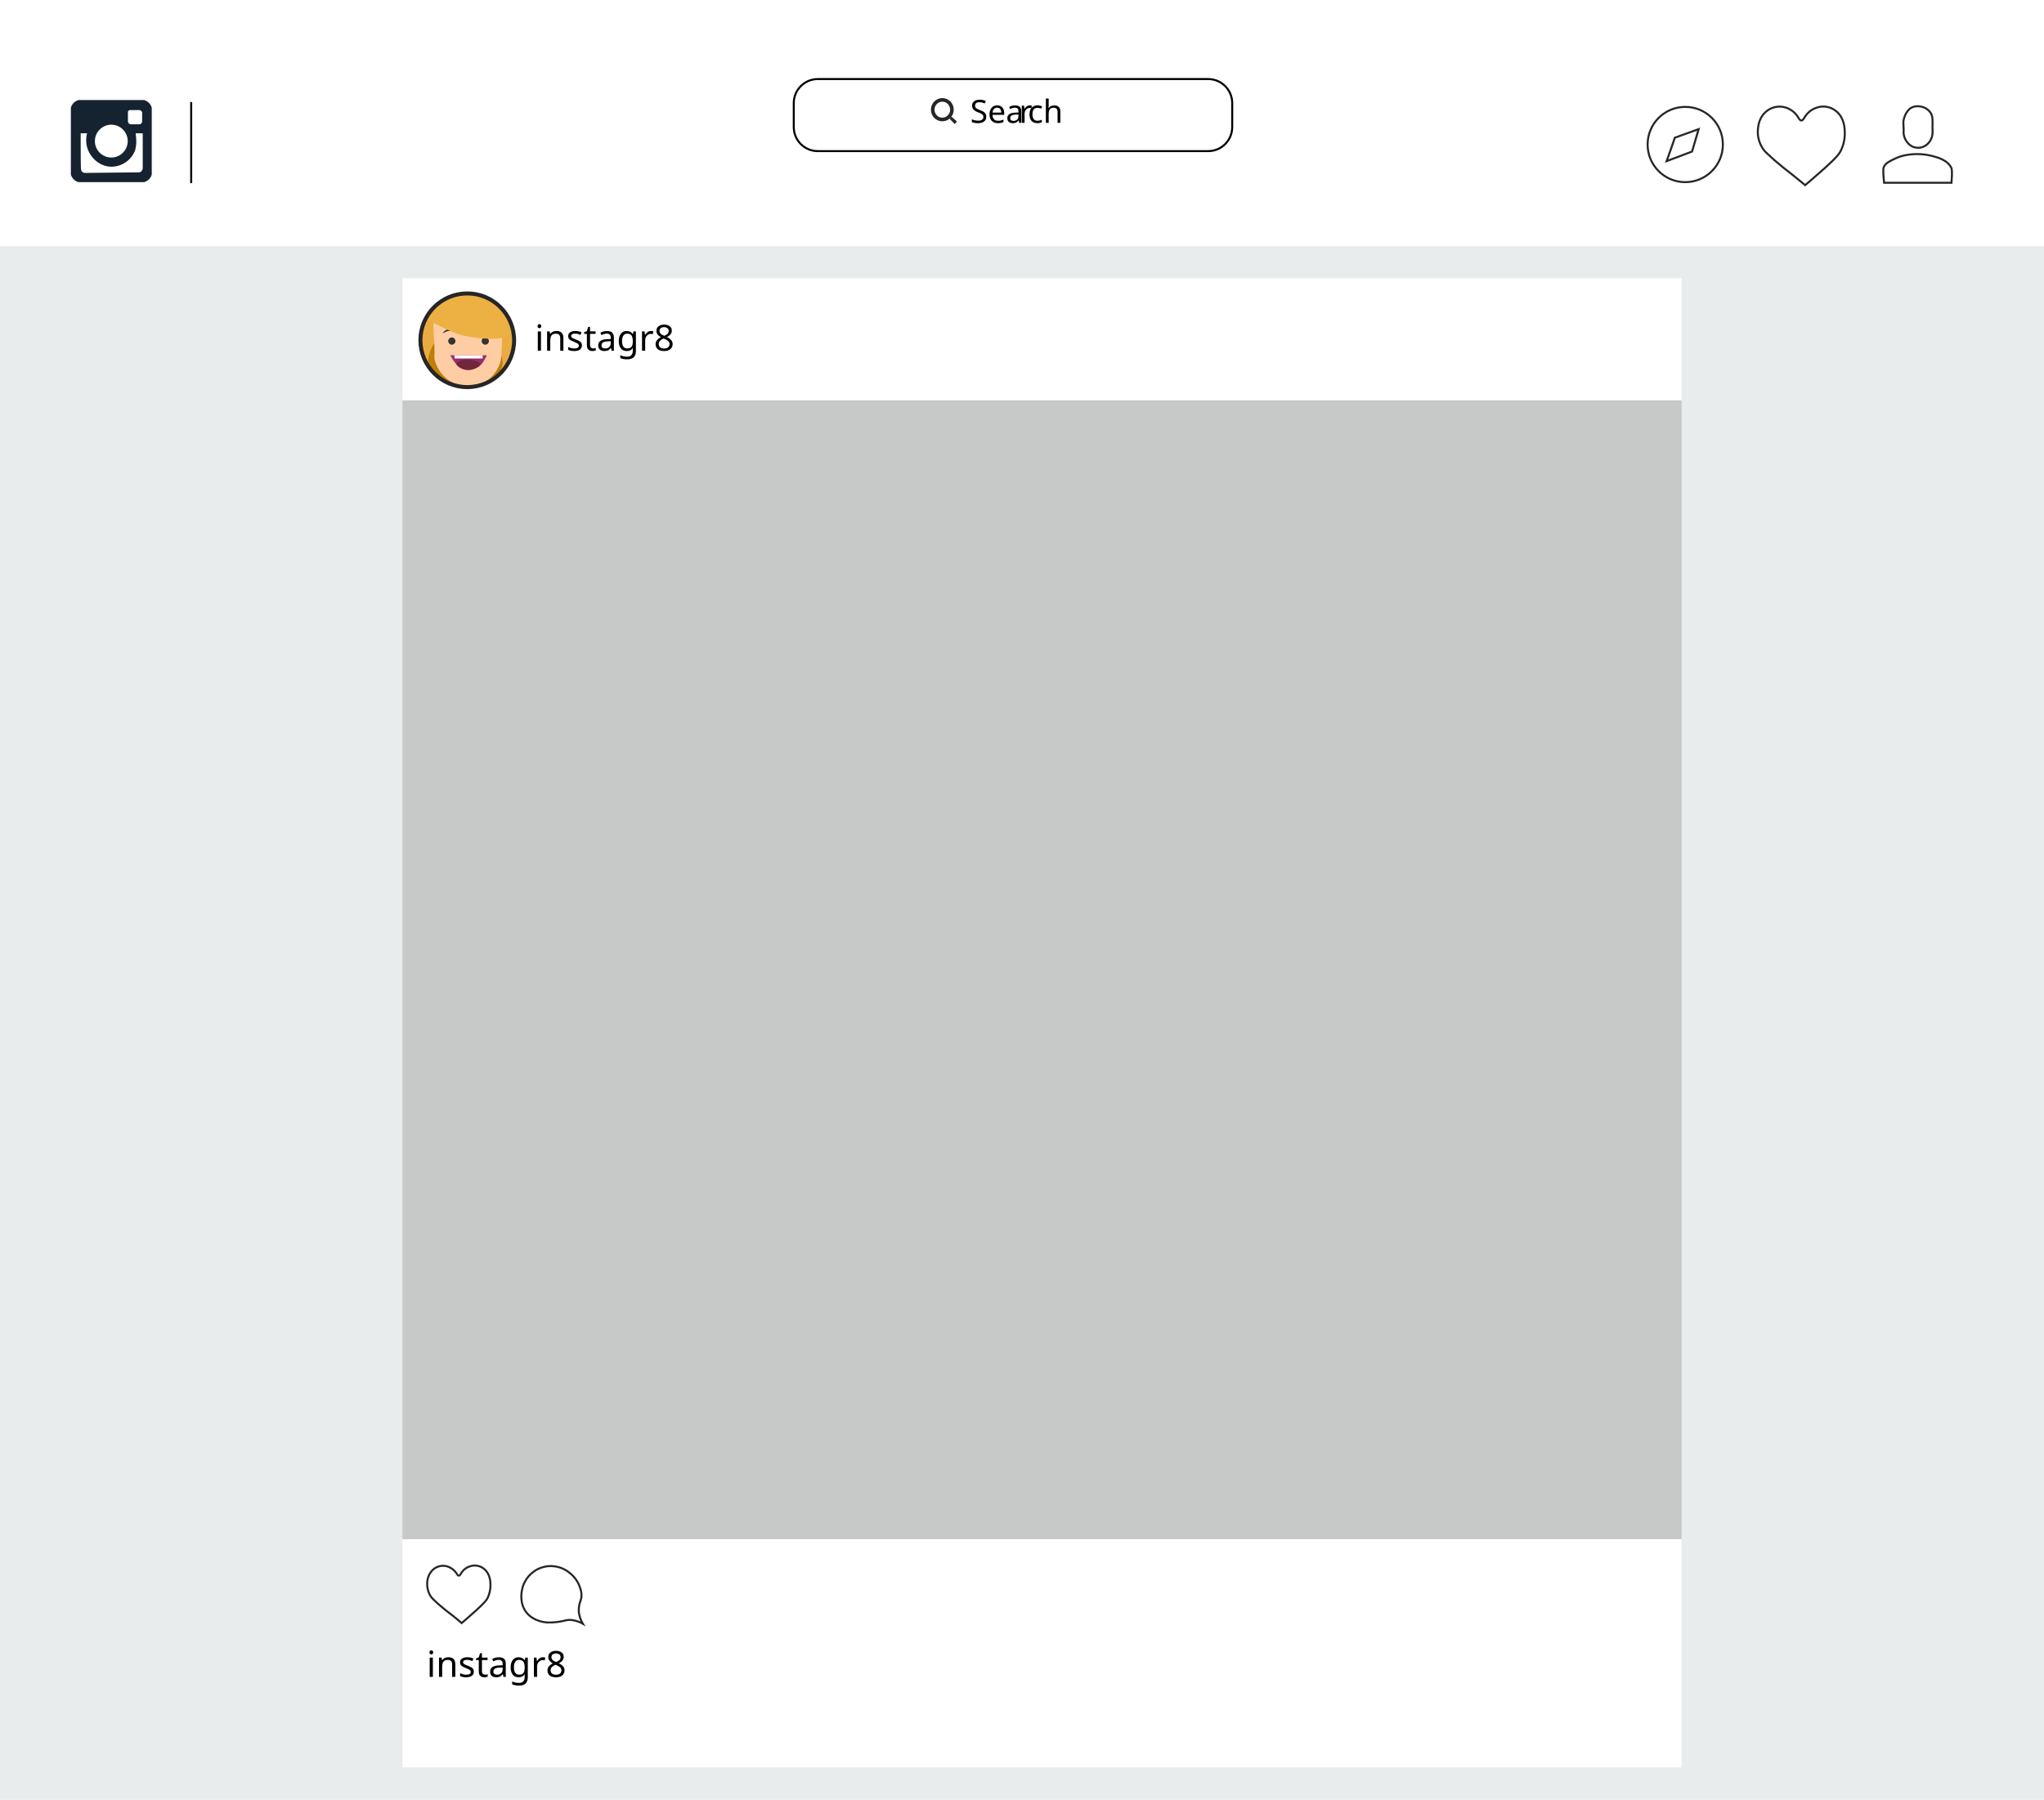
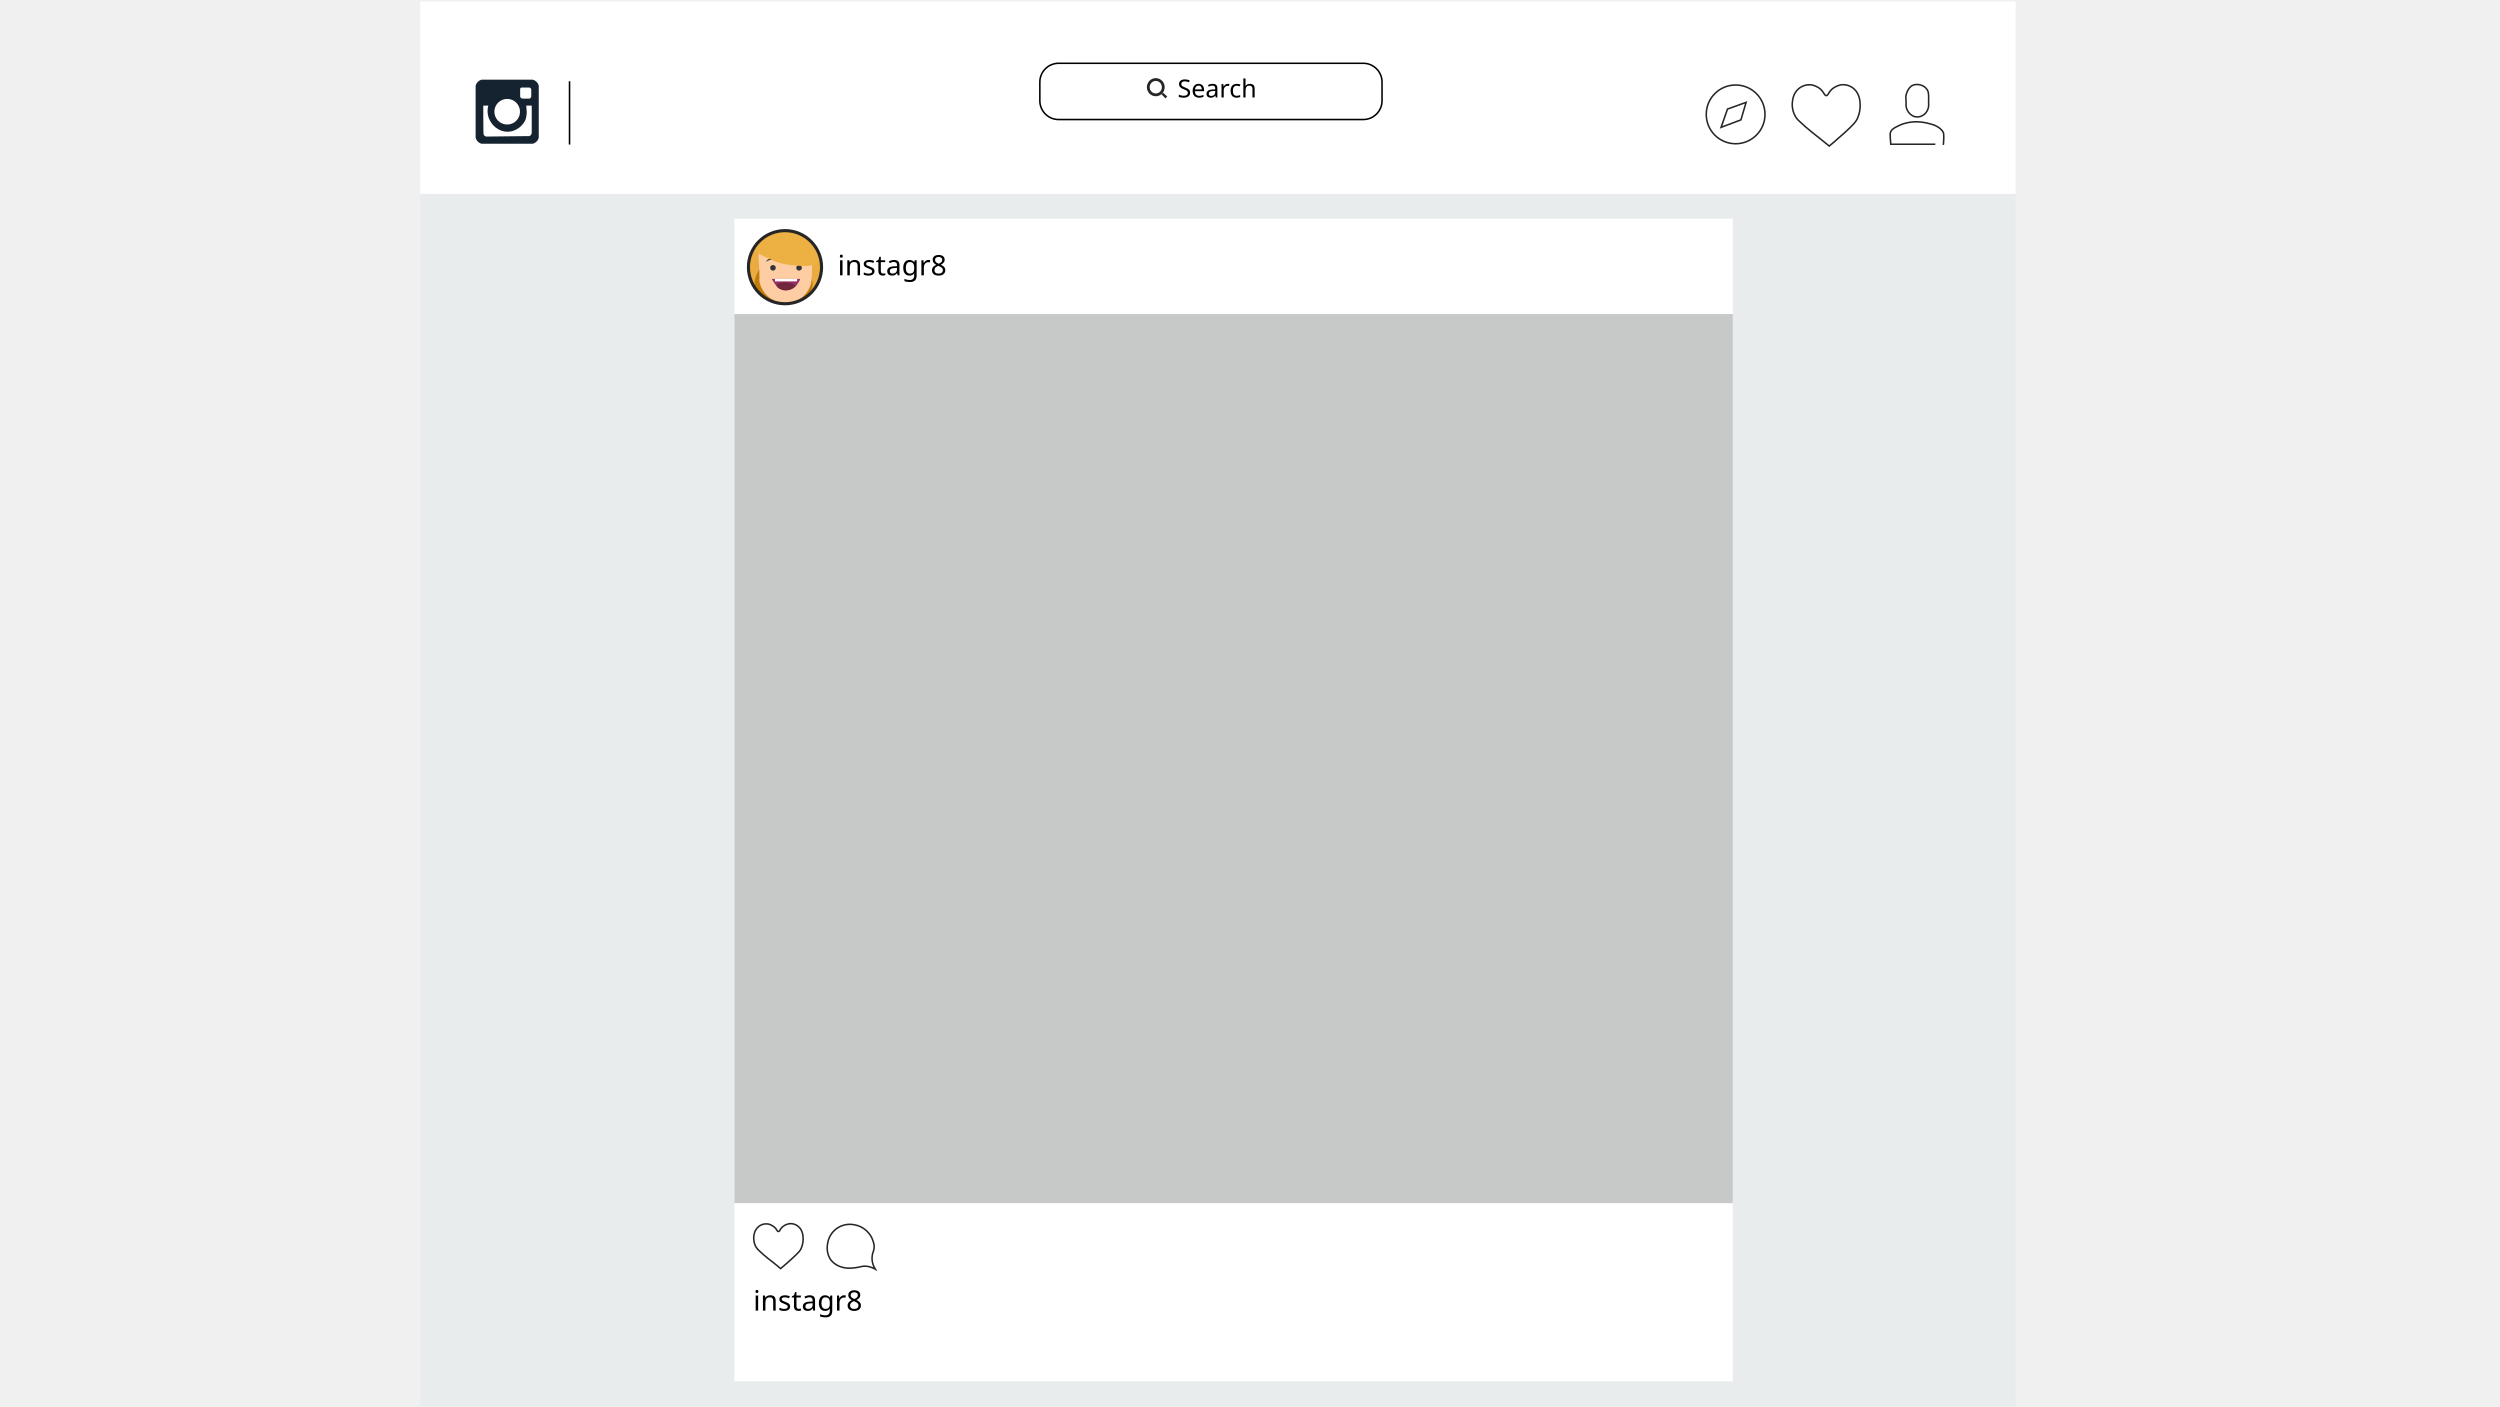
- <svg xmlns="http://www.w3.org/2000/svg" viewBox="0 0 1021 899">
-   <defs>
-     <style>.cls-1{fill:#e9eced;}.cls-2{fill:#fff;}.cls-3{fill:#eaac41;}.cls-4{fill:#c07d08;}.cls-5{fill:#152230;}.cls-11,.cls-19,.cls-6,.cls-8{fill:none;}.cls-6{stroke:#000;}.cls-11,.cls-19,.cls-6{stroke-miterlimit:10;}.cls-7{fill:#262626;}.cls-13,.cls-9{isolation:isolate;}.cls-9{font-size:16px;font-family:FuturaPT-Book, Futura PT;}.cls-10{letter-spacing:-0.02em;}.cls-11,.cls-19{stroke:#262626;}.cls-12{fill:#c7c9c8;}.cls-13{font-size:18px;font-family:FuturaPT-Demi, Futura PT;}.cls-14{fill:#fecda4;}.cls-15{fill:#333;}.cls-16{fill:#962d69;}.cls-17{fill:#72263c;}.cls-18{fill:#edb143;}.cls-19{stroke-width:2px;}</style>
-   </defs>
-   <g id="Layer_2" data-name="Layer 2">
-     <g id="Layer_1-2" data-name="Layer 1">
-       <rect class="cls-1" y="123" width="1021" height="776" />
-       <rect class="cls-2" x="201" y="139" width="639" height="744" />
-       <path class="cls-3" d="M229,146.8a26.27,26.27,0,0,0-8.6,2.9c-5.8,3.3-8.3,9-9.3,11.4a22.87,22.87,0,0,0-1.3,13A24,24,0,0,0,214,184c6.6,8.6,17.4,9,19,9,1.9,0,11.4,0,18-7a24.42,24.42,0,0,0,4.8-8,22.32,22.32,0,0,0,1.2-9,20,20,0,0,0-1-5,26.56,26.56,0,0,0-6.5-10.7c-1.4-1.3-6.2-5.9-13.5-6.7A24.53,24.53,0,0,0,229,146.8Z" />
-       <path class="cls-4" d="M229.6,163.7a23.3,23.3,0,0,0-6.9,2.2,17.94,17.94,0,0,0-7.5,8.8c-.6,1.3-.8,2.5-.9,2.6a16,16,0,0,0-.4,4.6c.3,4.2,10.5,11.9,22,11,1-.1,9.3-.8,13-6a10.78,10.78,0,0,0,2.2-6.1,9.41,9.41,0,0,0-.6-3c-.8-3.1-1.7-6.2-4.6-9.2a18.36,18.36,0,0,0-10.8-5.2A38.15,38.15,0,0,0,229.6,163.7Z" />
-       <rect class="cls-2" width="1021" height="123" />
-       <path class="cls-5" d="M72,91H39.2a5.46,5.46,0,0,1-3.8-3.8V53.8A5.46,5.46,0,0,1,39.2,50H72a5.46,5.46,0,0,1,3.8,3.8V87.2a5.14,5.14,0,0,1-1.4,2.4A5.65,5.65,0,0,1,72,91Z" />
-       <path class="cls-2" d="M69.9,62.1H65.5a1.71,1.71,0,0,1-1.3-.6,1.48,1.48,0,0,1-.3-.9V55.9a1.1,1.1,0,0,1,.3-.6.85.85,0,0,1,.6-.3h5a2,2,0,0,1,.9.6,1.1,1.1,0,0,1,.3.6v4.7a2,2,0,0,1-.6.9A.55.55,0,0,1,69.9,62.1Z" />
-       <circle class="cls-2" cx="55.6" cy="70.5" r="8.2" />
-       <path class="cls-2" d="M40.3,66.6h3.2a13.47,13.47,0,0,0,.3,7.9c1.6,4.4,6,8.8,12,8.8a12.82,12.82,0,0,0,11.7-8.2,19,19,0,0,0,.6-4.4s0-.7-.3-4.1h3.5V84.2a3.57,3.57,0,0,1-.6,1.3h0a4.32,4.32,0,0,1-.9.6L42,86.4h0a4.2,4.2,0,0,1-1.3-.9,6.12,6.12,0,0,1-.3-2.2h0C40.3,83.3,40.3,66.6,40.3,66.6Z" />
-       <line class="cls-6" x1="95.5" y1="51" x2="95.5" y2="91.5" />
-       <path class="cls-6" d="M603.5,75.5h-195a12,12,0,0,1-12-12v-12a12,12,0,0,1,12-12h195a12,12,0,0,1,12,12v12A12,12,0,0,1,603.5,75.5Z" />
-       <polygon class="cls-7" points="474.3 59.3 476.9 62 478 60.7 475.3 58.3 474.3 59.3" />
-       <ellipse class="cls-7" cx="470.7" cy="54.8" rx="5.7" ry="5.8" />
-       <ellipse class="cls-2" cx="470.7" cy="54.8" rx="3.9" ry="4" />
-       <rect class="cls-8" x="482.9" y="49.7" width="47.1" height="19.2" />
-       <text class="cls-9" transform="translate(484.63 61.38)">Sea<tspan class="cls-10" x="24.4" y="0">r</tspan>
-         <tspan x="28.75" y="0">ch</tspan>
-       </text>
-       <path class="cls-11" d="M962.1,54.2a7.44,7.44,0,0,1,2.4,2.4,6.9,6.9,0,0,1,.8,3.2c.1,1.2,0,1.4,0,4a28.75,28.75,0,0,1,0,3.2,8.35,8.35,0,0,1-1.6,4,7.56,7.56,0,0,1-3.2,2.4,6.73,6.73,0,0,1-4.8,0,7.49,7.49,0,0,1-2.4-1.6,8.56,8.56,0,0,1-2.4-4.8,15,15,0,0,1,0-2.4c-.1-2.8-.3-3.4,0-4.8a15.73,15.73,0,0,1,.8-2.4,9.77,9.77,0,0,1,2.4-3.2C956.4,52.5,959.9,52.9,962.1,54.2Z" />
-       <path class="cls-11" d="M941.1,91.3h0c-.6-6.5-.4-7.3,0-8.1,1-1.9,2.9-2.7,5.6-4a21.52,21.52,0,0,1,4.8-1.6,30.33,30.33,0,0,1,15.3.8,15.22,15.22,0,0,1,4,1.6,9,9,0,0,1,4,4s.5,1.2,0,7.3H941.1Z" />
-       <path class="cls-11" d="M899.8,60.2c.8,0,1.4-1.2,2-2.2a11.24,11.24,0,0,1,5.9-4.3,10.09,10.09,0,0,1,9.9,2.2c3.8,3.4,3.9,8.6,3.9,10.8a19.82,19.82,0,0,1-2,8.6c-.6,1.2-1.5,2.8-7.9,8.6-4.9,4.4-9.9,8.6-9.9,8.6l-.1-.1c-4.8-4-6.6-5.3-11.1-8.9-3.2-2.6-5.5-4.6-8-7a8.79,8.79,0,0,1-1-1,15,15,0,0,1-3.4-11c.2-1.8.6-5.7,3.9-8.6a10.34,10.34,0,0,1,9.9-2.2,11.24,11.24,0,0,1,5.9,4.3C898.5,59.1,899,60.2,899.8,60.2Z" />
-       <circle class="cls-11" cx="841.8" cy="72.2" r="18.8" />
-       <path class="cls-11" d="M832.5,80.5c1.4-3.9,2.8-7.8,4.1-11.7,4-1.4,7.9-2.9,11.9-4.3-1.1,3.7-2.2,7.4-3.3,11.2C840.9,77.3,836.7,78.9,832.5,80.5Z" />
-       <rect class="cls-12" x="201" y="200" width="639" height="569" />
-       <rect class="cls-8" x="267.1" y="162.1" width="261" height="22.3" />
-       <text class="cls-13" transform="translate(267.11 175.2)">
-         <tspan xml:space="preserve">instagr8   </tspan>
-       </text>
-       <rect class="cls-8" x="213.1" y="803.1" width="612.9" height="61.9" />
-       <text class="cls-13" transform="translate(213.11 837.8)">
-         <tspan xml:space="preserve">instagr8   </tspan>
-       </text>
-       <path class="cls-2" d="M228,178.3h11.9V177H228Z" />
-       <path class="cls-11" d="M229.2,787.2c.6,0,1-.9,1.4-1.6a7.71,7.71,0,0,1,4.3-3.1,7.31,7.31,0,0,1,7.2,1.6c2.8,2.5,2.9,6.3,2.9,7.9a15,15,0,0,1-1.4,6.3c-.4.9-1.1,2-5.8,6.3-3.5,3.2-7.2,6.3-7.2,6.3l-.1-.1c-3.5-3-4.8-3.9-8.1-6.5-2.3-1.9-4-3.3-5.8-5.1l-.7-.7c-2.9-3.2-2.5-7.6-2.5-8a9.36,9.36,0,0,1,2.9-6.3,7.55,7.55,0,0,1,7.2-1.6,8.92,8.92,0,0,1,4.3,3.1C228.2,786.3,228.6,787.2,229.2,787.2Z" />
-       <path class="cls-11" d="M289.2,802.8c.3-2.3.9-2.9,1.2-4.7a9.8,9.8,0,0,0-.6-4.7,15.27,15.27,0,0,0-5.3-7.6,14.65,14.65,0,0,0-23.7,8.3c-.4,1.8-1.3,7.4,2.4,11.8,3.6,4.2,9,4.6,10.1,4.7a32.94,32.94,0,0,0,9.1-1,4.4,4.4,0,0,1,1-.2c3.8-.5,7.7,1.8,7.7,1.8a15.33,15.33,0,0,1-1.8-4.7A11.82,11.82,0,0,1,289.2,802.8Z" />
-       <path class="cls-14" d="M219.1,154s-.7.9-1.3,1.8c-2.1,3.5-1.1,9.7-.8,17,.2,5.7-.3,5.5.3,7.6a17.82,17.82,0,0,0,7.3,9.9,17.54,17.54,0,0,0,18.1.3,18.34,18.34,0,0,0,7.3-9.9,17.71,17.71,0,0,0,.5-4.7c.9-15.3.2-17.3-.5-18.8a15.6,15.6,0,0,0-5.8-6.3c-8.6-5.8-19-1.5-21.5,0A16.73,16.73,0,0,0,219.1,154Z" />
-       <path class="cls-15" d="M221.2,166.5c-.1-.1.5-1,1.6-1.6a4.46,4.46,0,0,1,4.2,0c1,.6,1.7,1.5,1.6,1.6a9.78,9.78,0,0,0-2.1-1,5,5,0,0,0-3.1,0A19.16,19.16,0,0,0,221.2,166.5Z" />
-       <path class="cls-15" d="M239.5,166.5c-.1-.1.5-1,1.6-1.6a4.46,4.46,0,0,1,4.2,0c1,.6,1.7,1.5,1.6,1.6a9.78,9.78,0,0,0-2.1-1,5,5,0,0,0-3.1,0A19.16,19.16,0,0,0,239.5,166.5Z" />
-       <circle class="cls-15" cx="225.7" cy="170.4" r="1.8" />
-       <circle class="cls-15" cx="242.4" cy="170.4" r="1.8" />
-       <path class="cls-16" d="M224.9,177.5s1.1,1.9,1.6,2.6a10.57,10.57,0,0,0,3.7,3.7,8.89,8.89,0,0,0,7.8,0,7.91,7.91,0,0,0,3.1-2.6,25,25,0,0,0,2.1-3.7H224.9Z" />
-       <path class="cls-17" d="M228,181.7c0-.4.4-.6,1-1a6.33,6.33,0,0,1,3.1-1,11.42,11.42,0,0,1,7.3,1.6c.2.2.5.3.5.5.2,1-3,3.2-6.3,3.1C230.8,184.8,227.9,182.9,228,181.7Z" />
-       <path class="cls-2" d="M227,179.1h14.1v-1.6H227Z" />
-       <path class="cls-18" d="M213.2,157.5c-.1,2.1,3,3.7,5.4,4.9,6.4,3.1,9.6,4.7,15,5.7,7,1.3,20.1,2.3,21.5-1.8a3.85,3.85,0,0,0,0-1.6,23.51,23.51,0,0,0-5.7-11.4,22.78,22.78,0,0,0-11.4-6.2s-10.3-2.4-19.2,3.6a20.08,20.08,0,0,0-4.7,4.7C213.4,156.6,213.2,157,213.2,157.5Z" />
-       <circle class="cls-19" cx="233.4" cy="170" r="23.4" />
-     </g>
+ <svg xmlns="http://www.w3.org/2000/svg" version="1.1" id="Layer_1" x="0px" y="0px" viewBox="0 0 1600 900" style="enable-background:new 0 0 1600 900;" xml:space="preserve">
+   <style type="text/css">
+ 	.st0{fill:#E9ECED;}
+ 	.st1{fill:#FFFFFF;}
+ 	.st2{fill:#EAAC41;}
+ 	.st3{fill:#C07D08;}
+ 	.st4{fill:#152230;}
+ 	.st5{fill:none;stroke:#000000;stroke-miterlimit:10;}
+ 	.st6{fill:#262626;}
+ 	.st7{fill:none;}
+ 	.st8{font-family:'FuturaPT-Book';}
+ 	.st9{font-size:16px;}
+ 	.st10{fill:none;stroke:#262626;stroke-miterlimit:10;}
+ 	.st11{fill:#C7C9C8;}
+ 	.st12{font-family:'FuturaPT-Demi';}
+ 	.st13{font-size:18px;}
+ 	.st14{fill:#FECDA4;}
+ 	.st15{fill:#333333;}
+ 	.st16{fill:#962D69;}
+ 	.st17{fill:#72263C;}
+ 	.st18{fill:#EDB143;}
+ 	.st19{fill:none;stroke:#262626;stroke-width:2;stroke-miterlimit:10;}
+ </style>
+   <rect x="269" y="124" class="st0" width="1021" height="776" />
+   <rect x="470" y="140" class="st1" width="639" height="744" />
+   <path class="st2" d="M498,147.8c-1.3,0.2-5.1,0.9-8.6,2.9c-5.8,3.3-8.3,9-9.3,11.4c-1,2.3-2.4,7.1-1.3,13c1,5.6,3.7,9.2,4.2,9.9  c6.6,8.6,17.4,9,19,9c1.9,0,11.4,0,18-7c2.9-3.1,4.2-6.5,4.8-8c1.5-4.4,1.3-8,1.2-9c0-0.5-0.2-2.5-1-5c-1.9-6.1-5.7-9.9-6.5-10.7  c-1.4-1.3-6.2-5.9-13.5-6.7C501.9,147.2,499.4,147.6,498,147.8z" />
+   <path class="st3" d="M498.6,164.7c-1.1,0.2-4.1,0.7-6.9,2.2c-4.7,2.6-6.7,7-7.5,8.8c-0.6,1.3-0.8,2.5-0.9,2.6c0,0-0.6,2.4-0.4,4.6  c0.3,4.2,10.5,11.9,22,11c1-0.1,9.3-0.8,13-6c0.6-0.9,2.2-3.1,2.2-6.1c0-1.2-0.3-2-0.6-3c-0.8-3.1-1.7-6.2-4.6-9.2  c-4.3-4.4-9.8-5.1-10.8-5.2C501.8,164.3,499.8,164.6,498.6,164.7z" />
+   <rect x="269" y="1" class="st1" width="1021" height="123" />
+   <g>
+     <path class="st4" d="M341,92h-32.8c-0.5-0.1-1.5-0.5-2.4-1.4s-1.3-1.9-1.4-2.4V54.8c0.1-0.5,0.5-1.5,1.4-2.4s1.9-1.3,2.4-1.4H341   c0.5,0.1,1.5,0.5,2.4,1.4s1.3,1.9,1.4,2.4v33.4c-0.1,0.5-0.5,1.5-1.4,2.4C342.4,91.5,341.5,91.9,341,92z" />
+     <path class="st1" d="M338.9,63.1c-1.5,0-2.9,0-4.4,0c-0.1,0-0.8,0-1.3-0.6c-0.3-0.4-0.3-0.8-0.3-0.9c0-1.6,0-3.2,0-4.7   c0-0.1,0.1-0.4,0.3-0.6c0.1-0.1,0.3-0.3,0.6-0.3c1.7,0,3.4,0,5,0c0.2,0.1,0.6,0.2,0.9,0.6c0.2,0.2,0.3,0.5,0.3,0.6   c0,1.6,0,3.2,0,4.7c-0.1,0.2-0.2,0.6-0.6,0.9C339.3,63,339.1,63.1,338.9,63.1z" />
+     <circle class="st1" cx="324.6" cy="71.5" r="8.2" />
+     <path class="st1" d="M309.3,67.6L309.3,67.6c0,0,1.1,0,3.2,0c-0.4,1.4-0.9,4.5,0.3,7.9c1.6,4.4,6,8.8,12,8.8   c6.1,0,10.6-4.7,11.7-8.2c0.6-2.2,0.6-4.4,0.6-4.4s0-0.7-0.3-4.1c1.2,0,2.3,0,3.5,0c0,0.1,0,0.2,0,0.3v17.3   c-0.1,0.3-0.2,0.8-0.6,1.3l0,0c-0.3,0.3-0.9,0.6-0.9,0.6c-18,0.2-27.8,0.3-27.8,0.3l0,0c0,0-0.9-0.4-1.3-0.9   c-0.4-0.6-0.3-3-0.3-2.2l0,0C309.3,84.3,309.3,67.6,309.3,67.6z" />
  </g>
+   <line class="st5" x1="364.5" y1="52" x2="364.5" y2="92.5" />
+   <path class="st5" d="M872.5,76.5h-195c-6.6,0-12-5.4-12-12v-12c0-6.6,5.4-12,12-12h195c6.6,0,12,5.4,12,12v12  C884.5,71.1,879.1,76.5,872.5,76.5z" />
+   <g>
+     <polygon class="st6" points="743.3,60.3 745.9,63 747,61.7 744.3,59.3  " />
+     <ellipse class="st6" cx="739.7" cy="55.8" rx="5.7" ry="5.8" />
+     <ellipse class="st1" cx="739.7" cy="55.8" rx="3.9" ry="4" />
+   </g>
+   <rect x="751.9" y="50.7" class="st7" width="47.1" height="19.2" />
+   <text transform="matrix(1 0 0 1 753.6274 62.376)" class="st8 st9">Search</text>
+   <g>
+     <path class="st10" d="M1231.1,55.2c0.4,0.3,1.6,1,2.4,2.4c0.6,1,0.7,2,0.8,3.2c0.1,1.2,0,1.4,0,4c0,2.5,0.1,2.4,0,3.2   c-0.1,0.8-0.4,2.4-1.6,4c-0.4,0.5-1.4,1.7-3.2,2.4c-0.5,0.2-2.6,0.9-4.8,0c-1.2-0.5-2-1.2-2.4-1.6c-1.9-1.9-2.3-4.1-2.4-4.8   c-0.1-0.6,0-0.3,0-2.4c-0.1-2.8-0.3-3.4,0-4.8c0.1-0.3,0.3-1.3,0.8-2.4c0.4-0.7,1.1-2.2,2.4-3.2   C1225.4,53.5,1228.9,53.9,1231.1,55.2z" />
+     <path class="st10" d="M1210.1,92.3L1210.1,92.3c-0.6-6.5-0.4-7.3,0-8.1c1-1.9,2.9-2.7,5.6-4c0.8-0.4,2.5-1.1,4.8-1.6   c6.6-1.5,11.9-0.1,15.3,0.8c1.4,0.4,2.7,0.8,4,1.6c1.2,0.7,3.1,1.9,4,4c0,0,0.5,1.2,0,7.3l0,0l0,0   C1244,92.3,1210.1,92.3,1210.1,92.3L1210.1,92.3z" />
+   </g>
+   <path class="st10" d="M1168.8,61.2c0.8,0,1.4-1.2,2-2.2c1.9-2.9,4.8-3.9,5.9-4.3c3-1.1,7-0.4,9.9,2.2c3.8,3.4,3.9,8.6,3.9,10.8  c0,0.8,0,4.5-2,8.6c-0.6,1.2-1.5,2.8-7.9,8.6c-4.9,4.4-9.9,8.6-9.9,8.6l-0.1-0.1c-4.8-4-6.6-5.3-11.1-8.9c-3.2-2.6-5.5-4.6-8-7  c-0.6-0.5-0.8-0.8-1-1c-4-4.5-3.5-10.4-3.4-11c0.2-1.8,0.6-5.7,3.9-8.6c2.9-2.6,6.9-3.2,9.9-2.2c1.1,0.4,4,1.4,5.9,4.3  C1167.5,60.1,1168,61.2,1168.8,61.2z" />
+   <circle class="st10" cx="1110.8" cy="73.2" r="18.8" />
+   <path class="st10" d="M1101.5,81.5c1.4-3.9,2.8-7.8,4.1-11.7c4-1.4,7.9-2.9,11.9-4.3c-1.1,3.7-2.2,7.4-3.3,11.2  C1109.9,78.3,1105.7,79.9,1101.5,81.5z" />
+   <rect x="470" y="201" class="st11" width="639" height="569" />
+   <rect x="536.1" y="163.1" class="st7" width="261" height="22.3" />
+   <text transform="matrix(1 0 0 1 536.1079 176.1978)" class="st12 st13">instagr8   </text>
+   <rect x="482.1" y="804.1" class="st7" width="612.9" height="61.9" />
+   <text transform="matrix(1 0 0 1 482.1079 838.7979)" class="st12 st13">instagr8   </text>
+   <path class="st1" d="M497,179.3c4,0,8,0,11.9,0c0-0.4,0-0.9,0-1.3H497C497,178.4,497,178.8,497,179.3z" />
+   <path class="st10" d="M498.2,788.2c0.6,0,1-0.9,1.4-1.6c1.4-2.1,3.5-2.9,4.3-3.1c2.2-0.8,5.1-0.3,7.2,1.6c2.8,2.5,2.9,6.3,2.9,7.9  c0,0.6,0,3.3-1.4,6.3c-0.4,0.9-1.1,2-5.8,6.3c-3.5,3.2-7.2,6.3-7.2,6.3l-0.1-0.1c-3.5-3-4.8-3.9-8.1-6.5c-2.3-1.9-4-3.3-5.8-5.1  c-0.4-0.4-0.6-0.6-0.7-0.7c-2.9-3.2-2.5-7.6-2.5-8c0.1-1.3,0.5-4.1,2.9-6.3c2.1-1.9,5-2.3,7.2-1.6c0.8,0.3,2.9,1.1,4.3,3.1  C497.2,787.3,497.6,788.2,498.2,788.2z" />
+   <path class="st10" d="M558.2,803.8c0.3-2.3,0.9-2.9,1.2-4.7c0.3-1.9-0.2-3.4-0.6-4.7c-1.3-4.4-4.4-6.9-5.3-7.6  c-1.3-1-3.5-2.4-6.5-2.9c-1.3-0.3-6-1.1-10.7,1.8c-4.9,3-6.2,7.9-6.5,9.4c-0.4,1.8-1.3,7.4,2.4,11.8c3.6,4.2,9,4.6,10.1,4.7  c2.5,0.2,6.2-0.3,9.1-1c0.5-0.1,0.6-0.2,1-0.2c3.8-0.5,7.7,1.8,7.7,1.8s-1.4-2.3-1.8-4.7C558,805.8,558.1,804.7,558.2,803.8z" />
+   <g>
+     <path class="st14" d="M488.1,155c0,0-0.7,0.9-1.3,1.8c-2.1,3.5-1.1,9.7-0.8,17c0.2,5.7-0.3,5.5,0.3,7.6c1.7,6.3,6.8,9.6,7.3,9.9   c5.2,3.3,12.4,3.7,18.1,0.3c0.3-0.2,5.6-3.6,7.3-9.9c0.3-1.1,0.4-1.8,0.5-4.7c0.9-15.3,0.2-17.3-0.5-18.8c-1.7-3.6-4.6-5.5-5.8-6.3   c-8.6-5.8-19-1.5-21.5,0C489.6,153.2,488.1,155,488.1,155z" />
+     <path class="st15" d="M490.2,167.5c-0.1-0.1,0.5-1,1.6-1.6c1.3-0.7,2.9-0.7,4.2,0c1,0.6,1.7,1.5,1.6,1.6s-0.8-0.7-2.1-1   c-1.5-0.5-2.9-0.1-3.1,0C491,166.9,490.3,167.6,490.2,167.5z" />
+     <path class="st15" d="M508.5,167.5c-0.1-0.1,0.5-1,1.6-1.6c1.3-0.7,2.9-0.7,4.2,0c1,0.6,1.7,1.5,1.6,1.6c-0.1,0.1-0.8-0.7-2.1-1   c-1.5-0.5-2.9-0.1-3.1,0C509.3,166.9,508.6,167.6,508.5,167.5z" />
+     <circle class="st15" cx="494.7" cy="171.4" r="1.8" />
+     <circle class="st15" cx="511.4" cy="171.4" r="1.8" />
+     <path class="st16" d="M493.9,178.5c0,0,1.1,1.9,1.6,2.6c0.5,0.8,1.7,2.6,3.7,3.7c2.5,1.3,5.6,1.1,7.8,0c1.8-0.9,2.9-2.2,3.1-2.6   c1.1-1.5,2.1-3.7,2.1-3.7l0,0H493.9L493.9,178.5z" />
+     <path class="st17" d="M497,182.7c0-0.4,0.4-0.6,1-1c0.9-0.6,1.9-0.9,3.1-1s4.5-0.3,7.3,1.6c0.2,0.2,0.5,0.3,0.5,0.5   c0.2,1-3,3.2-6.3,3.1C499.8,185.8,496.9,183.9,497,182.7z" />
+     <path class="st1" d="M496,180.1c4.7,0,9.4,0,14.1,0c0-0.5,0-1,0-1.6H496C496,179,496,179.6,496,180.1z" />
+   </g>
+   <path class="st18" d="M482.2,158.5c-0.1,2.1,3,3.7,5.4,4.9c6.4,3.1,9.6,4.7,15,5.7c7,1.3,20.1,2.3,21.5-1.8c0.1-0.3,0.1-0.6,0-1.6  c-1-6.4-5.3-10.9-5.7-11.4c-4.5-4.6-9.7-5.8-11.4-6.2c0,0-10.3-2.4-19.2,3.6c-2.4,1.6-4.1,3.9-4.7,4.7  C482.4,157.6,482.2,158,482.2,158.5z" />
+   <circle class="st19" cx="502.4" cy="171" r="23.4" />
</svg>
